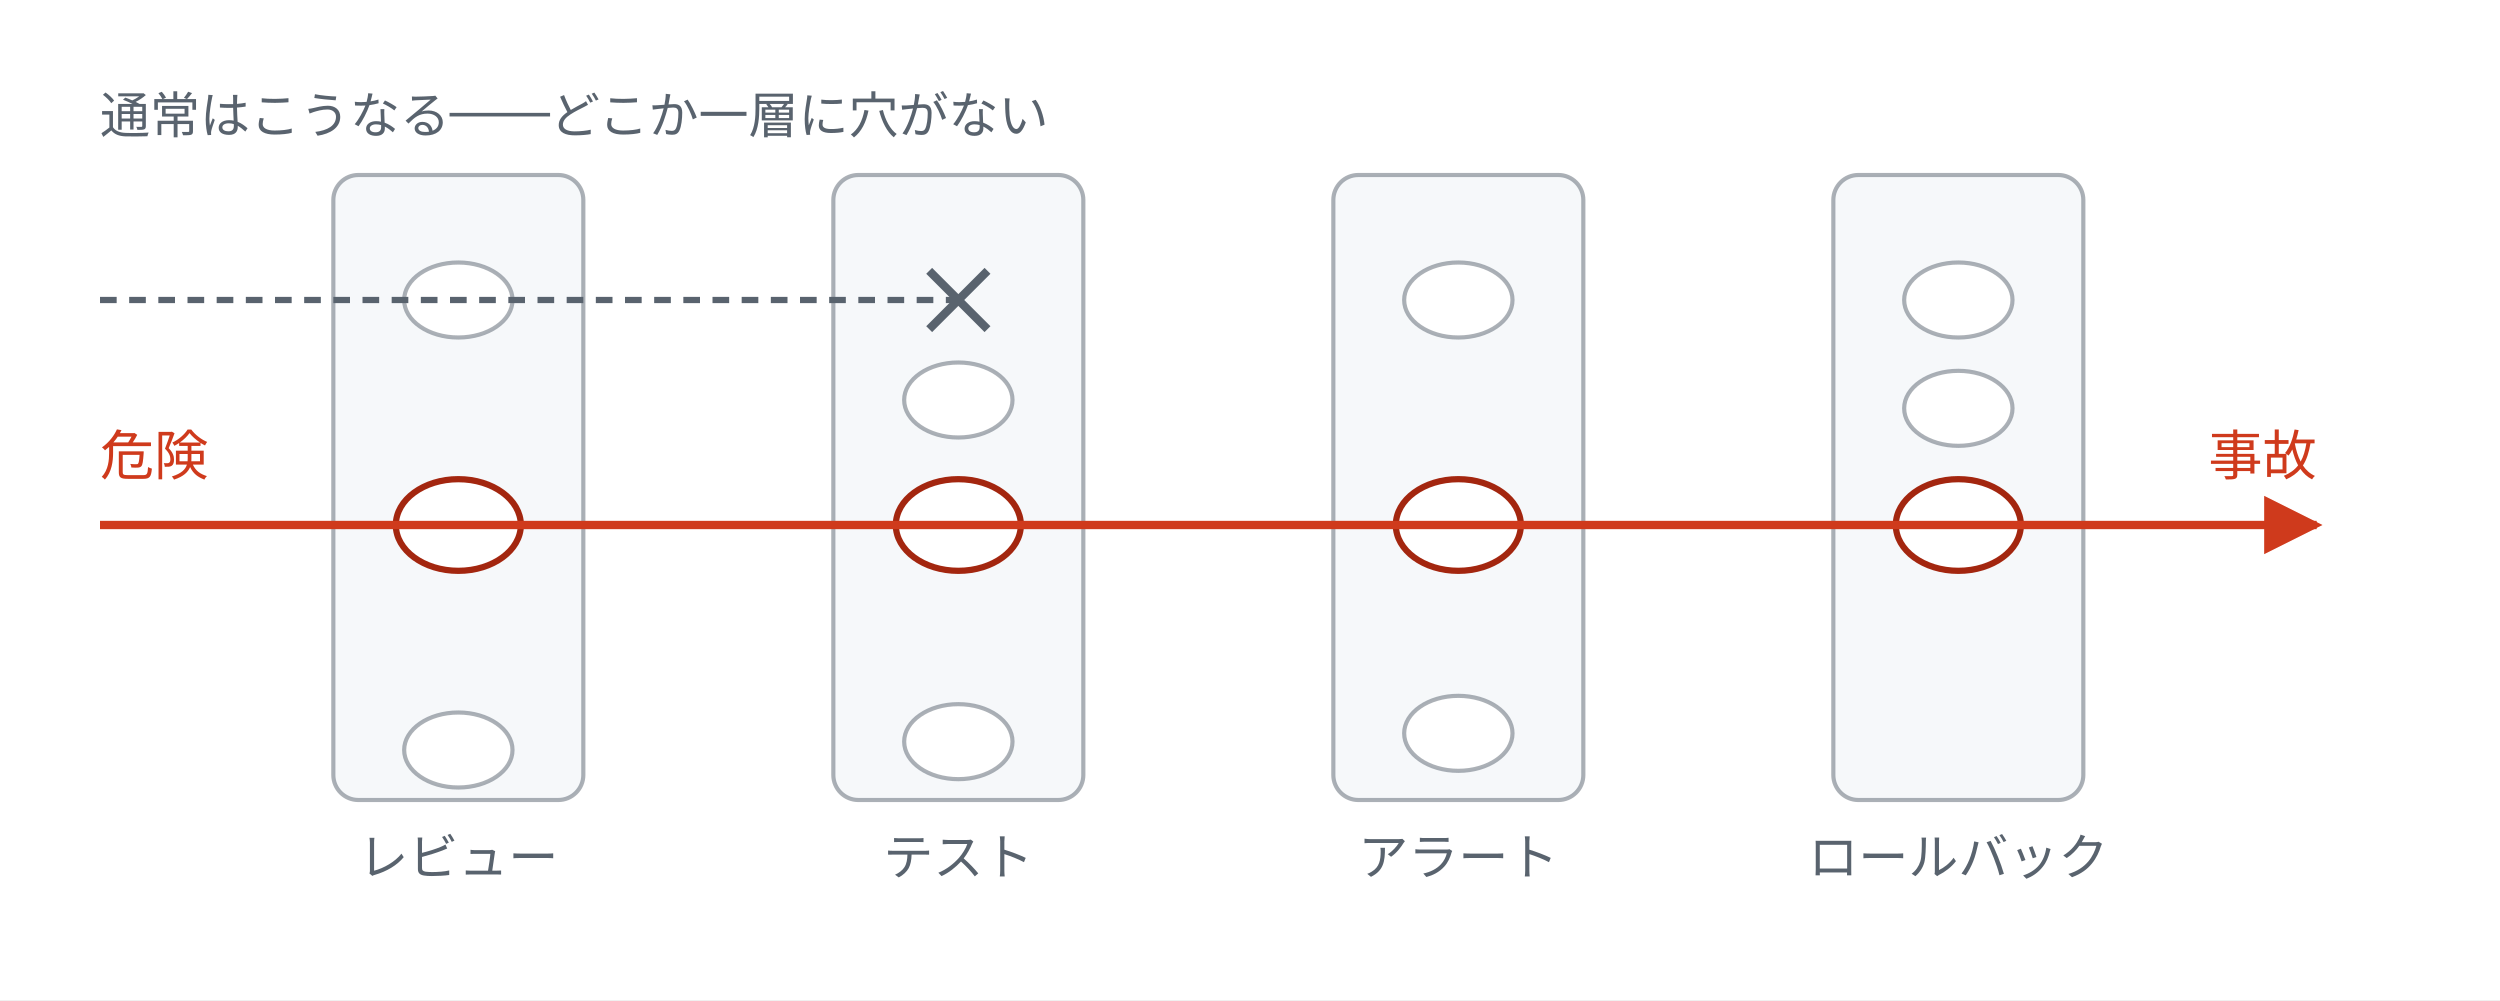
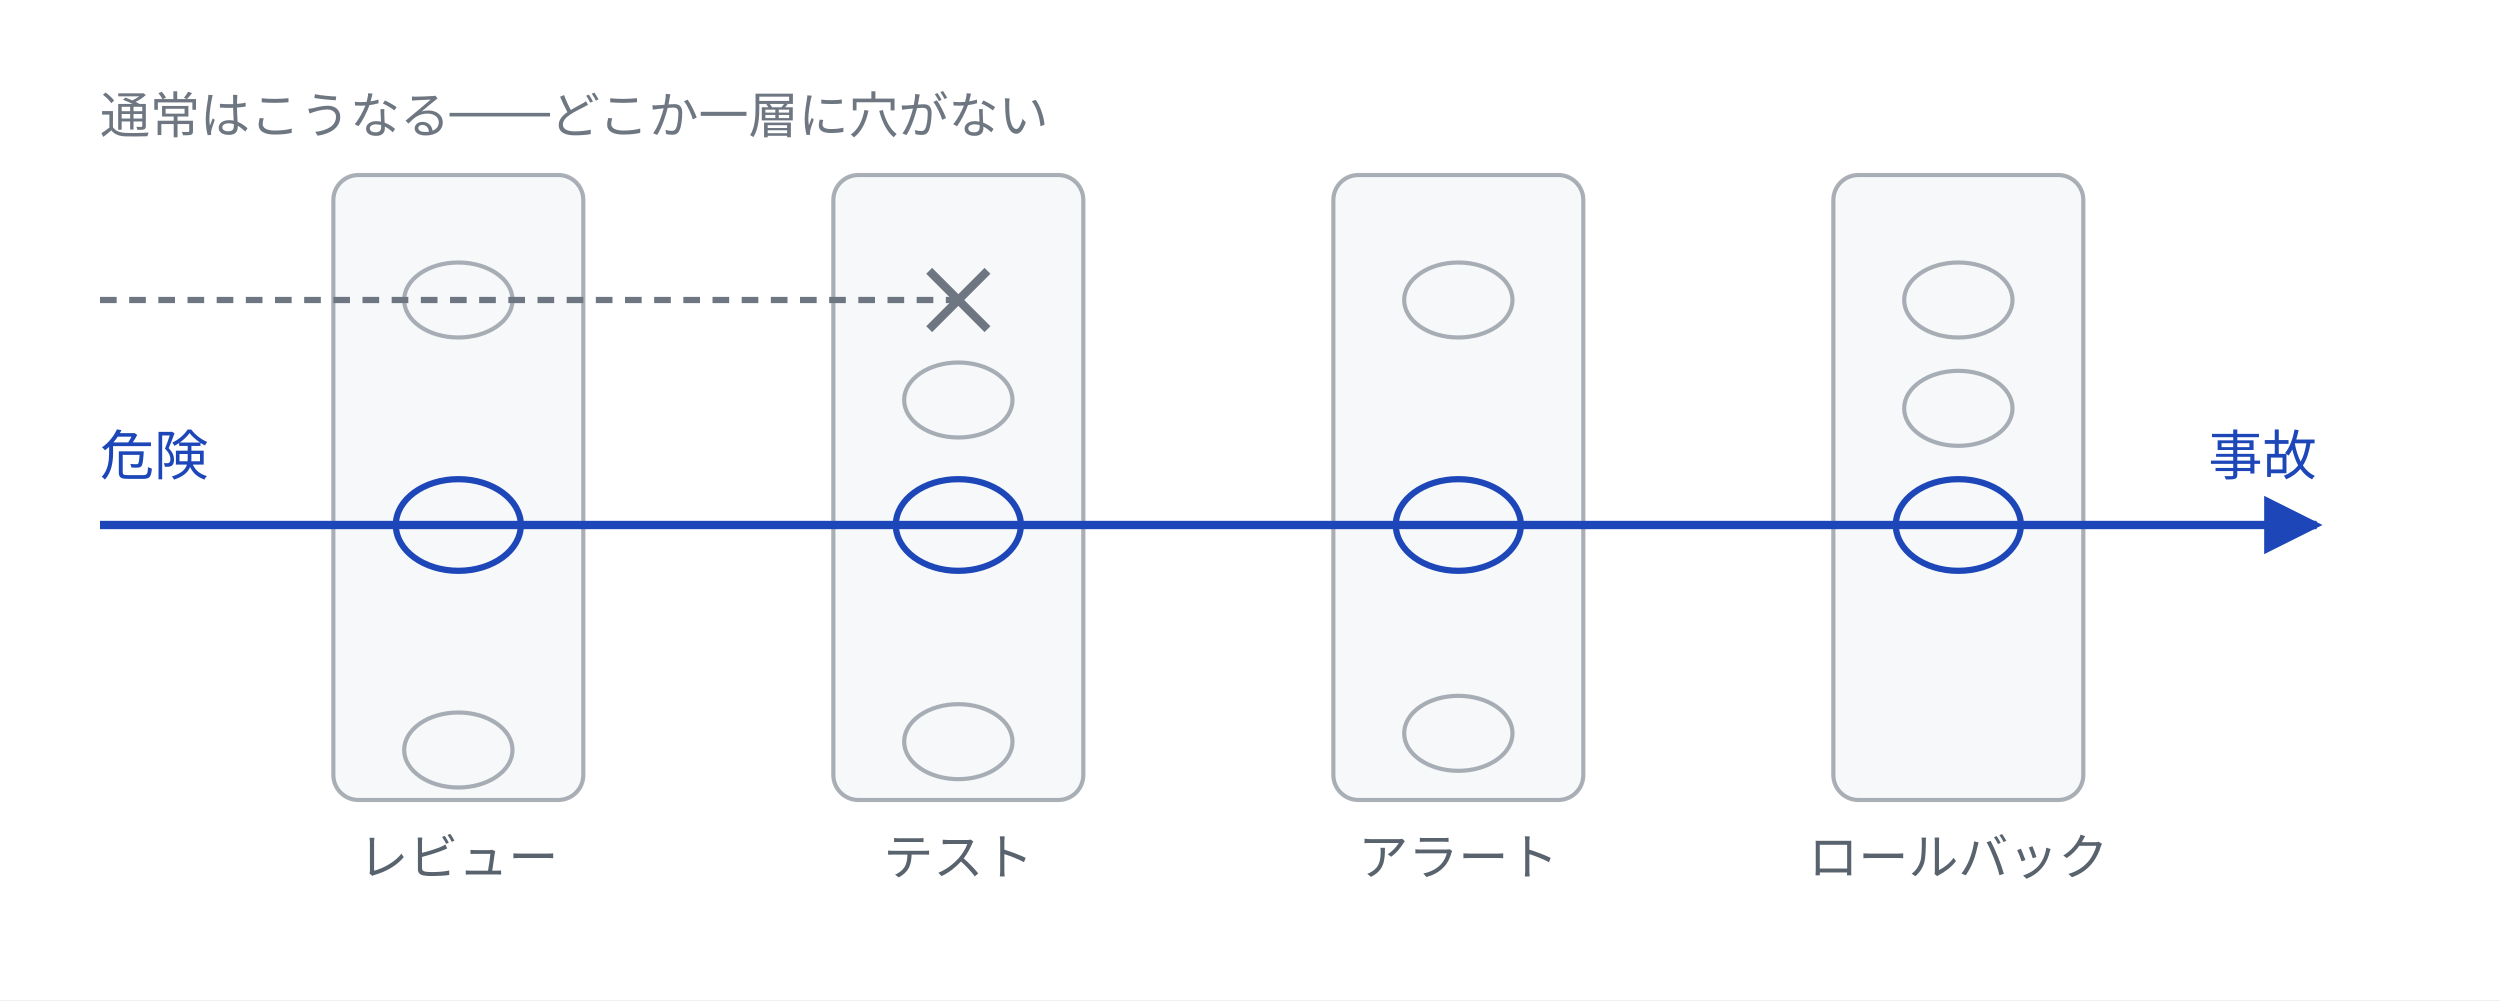
<svg xmlns="http://www.w3.org/2000/svg" width="600" height="240" viewBox="0 0 600 240" role="img">
  <rect width="600" height="240" fill="#ffffff" />
  <defs>
    <marker id="sc-arrow" viewBox="0 0 10 10" refX="9" refY="5" markerWidth="7" markerHeight="7" orient="auto">
-       <path d="M0,0 L10,5 L0,10 z" fill="#cf3a1c" />
+       <path d="M0,0 L10,5 L0,10 z" fill="#1d47b8" />
    </marker>
  </defs>
  <g>
    <rect x="80" y="42" width="60" height="150" rx="6" fill="#f6f8fa" stroke="#59636e" stroke-opacity="0.5" />
-     <ellipse cx="110" cy="126" rx="15" ry="11" fill="#ffffff" stroke="#a3260f" stroke-width="1.5" />
-     <ellipse cx="110" cy="72" rx="13" ry="9" fill="#ffffff" stroke="#59636e" stroke-opacity="0.5" />
-     <ellipse cx="110" cy="180" rx="13" ry="9" fill="#ffffff" stroke="#59636e" stroke-opacity="0.5" />
+     <ellipse cx="110" cy="126" rx="15" ry="11" fill="#f6f8fa" stroke="#1d47b8" stroke-width="1.5" />
+     <ellipse cx="110" cy="72" rx="13" ry="9" fill="#f6f8fa" stroke="#59636e" stroke-opacity="0.5" />
+     <ellipse cx="110" cy="180" rx="13" ry="9" fill="#f6f8fa" stroke="#59636e" stroke-opacity="0.5" />
    <text x="110" y="210" text-anchor="middle" font-family="'Atkinson Hyperlegible Next', system-ui, -apple-system, 'Segoe UI', Helvetica, Arial, sans-serif" font-size="12" fill="#59636e">レビュー</text>
  </g>
  <g>
    <rect x="200" y="42" width="60" height="150" rx="6" fill="#f6f8fa" stroke="#59636e" stroke-opacity="0.5" />
-     <ellipse cx="230" cy="126" rx="15" ry="11" fill="#ffffff" stroke="#a3260f" stroke-width="1.5" />
-     <ellipse cx="230" cy="178" rx="13" ry="9" fill="#ffffff" stroke="#59636e" stroke-opacity="0.5" />
-     <ellipse cx="230" cy="96" rx="13" ry="9" fill="#ffffff" stroke="#59636e" stroke-opacity="0.5" />
+     <ellipse cx="230" cy="126" rx="15" ry="11" fill="#f6f8fa" stroke="#1d47b8" stroke-width="1.5" />
+     <ellipse cx="230" cy="178" rx="13" ry="9" fill="#f6f8fa" stroke="#59636e" stroke-opacity="0.5" />
+     <ellipse cx="230" cy="96" rx="13" ry="9" fill="#f6f8fa" stroke="#59636e" stroke-opacity="0.5" />
    <text x="230" y="210" text-anchor="middle" font-family="'Atkinson Hyperlegible Next', system-ui, -apple-system, 'Segoe UI', Helvetica, Arial, sans-serif" font-size="12" fill="#59636e">テスト</text>
  </g>
  <g>
    <rect x="320" y="42" width="60" height="150" rx="6" fill="#f6f8fa" stroke="#59636e" stroke-opacity="0.5" />
-     <ellipse cx="350" cy="126" rx="15" ry="11" fill="#ffffff" stroke="#a3260f" stroke-width="1.5" />
-     <ellipse cx="350" cy="72" rx="13" ry="9" fill="#ffffff" stroke="#59636e" stroke-opacity="0.5" />
-     <ellipse cx="350" cy="176" rx="13" ry="9" fill="#ffffff" stroke="#59636e" stroke-opacity="0.5" />
+     <ellipse cx="350" cy="126" rx="15" ry="11" fill="#f6f8fa" stroke="#1d47b8" stroke-width="1.5" />
+     <ellipse cx="350" cy="72" rx="13" ry="9" fill="#f6f8fa" stroke="#59636e" stroke-opacity="0.5" />
+     <ellipse cx="350" cy="176" rx="13" ry="9" fill="#f6f8fa" stroke="#59636e" stroke-opacity="0.5" />
    <text x="350" y="210" text-anchor="middle" font-family="'Atkinson Hyperlegible Next', system-ui, -apple-system, 'Segoe UI', Helvetica, Arial, sans-serif" font-size="12" fill="#59636e">アラート</text>
  </g>
  <g>
    <rect x="440" y="42" width="60" height="150" rx="6" fill="#f6f8fa" stroke="#59636e" stroke-opacity="0.5" />
-     <ellipse cx="470" cy="126" rx="15" ry="11" fill="#ffffff" stroke="#a3260f" stroke-width="1.5" />
-     <ellipse cx="470" cy="98" rx="13" ry="9" fill="#ffffff" stroke="#59636e" stroke-opacity="0.5" />
-     <ellipse cx="470" cy="72" rx="13" ry="9" fill="#ffffff" stroke="#59636e" stroke-opacity="0.5" />
+     <ellipse cx="470" cy="126" rx="15" ry="11" fill="#f6f8fa" stroke="#1d47b8" stroke-width="1.5" />
+     <ellipse cx="470" cy="98" rx="13" ry="9" fill="#f6f8fa" stroke="#59636e" stroke-opacity="0.5" />
+     <ellipse cx="470" cy="72" rx="13" ry="9" fill="#f6f8fa" stroke="#59636e" stroke-opacity="0.5" />
    <text x="470" y="210" text-anchor="middle" font-family="'Atkinson Hyperlegible Next', system-ui, -apple-system, 'Segoe UI', Helvetica, Arial, sans-serif" font-size="12" fill="#59636e">ロールバック</text>
  </g>
-   <line x1="24" y1="126" x2="556" y2="126" stroke="#cf3a1c" stroke-width="2" marker-end="url(#sc-arrow)" />
-   <text x="24" y="114" font-family="'Atkinson Hyperlegible Next', system-ui, -apple-system, 'Segoe UI', Helvetica, Arial, sans-serif" font-size="13" fill="#cf3a1c">危険</text>
-   <text x="556" y="114" text-anchor="end" font-family="'Atkinson Hyperlegible Next', system-ui, -apple-system, 'Segoe UI', Helvetica, Arial, sans-serif" font-size="13" fill="#cf3a1c">事故</text>
-   <line x1="24" y1="72" x2="230" y2="72" stroke="#59636e" stroke-width="1.5" stroke-dasharray="4 3" />
-   <line x1="223" y1="65" x2="237" y2="79" stroke="#59636e" stroke-width="2" />
-   <line x1="223" y1="79" x2="237" y2="65" stroke="#59636e" stroke-width="2" />
-   <text x="24" y="32" font-family="'Atkinson Hyperlegible Next', system-ui, -apple-system, 'Segoe UI', Helvetica, Arial, sans-serif" font-size="12" fill="#59636e">通常はこうなる——どこか一層に穴がない</text>
+   <line x1="24" y1="126" x2="556" y2="126" stroke="#1d47b8" stroke-width="2" marker-end="url(#sc-arrow)" />
+   <text x="24" y="114" font-family="'Atkinson Hyperlegible Next', system-ui, -apple-system, 'Segoe UI', Helvetica, Arial, sans-serif" font-size="13" fill="#1d47b8">危険</text>
+   <text x="556" y="114" text-anchor="end" font-family="'Atkinson Hyperlegible Next', system-ui, -apple-system, 'Segoe UI', Helvetica, Arial, sans-serif" font-size="13" fill="#1d47b8">事故</text>
+   <line x1="24" y1="72" x2="230" y2="72" stroke="#6e7781" stroke-width="1.5" stroke-dasharray="4 3" />
+   <line x1="223" y1="65" x2="237" y2="79" stroke="#6e7781" stroke-width="2" />
+   <line x1="223" y1="79" x2="237" y2="65" stroke="#6e7781" stroke-width="2" />
+   <text x="24" y="32" font-family="'Atkinson Hyperlegible Next', system-ui, -apple-system, 'Segoe UI', Helvetica, Arial, sans-serif" font-size="12" fill="#6e7781">通常はこうなる——どこか一層に穴がない</text>
</svg>
